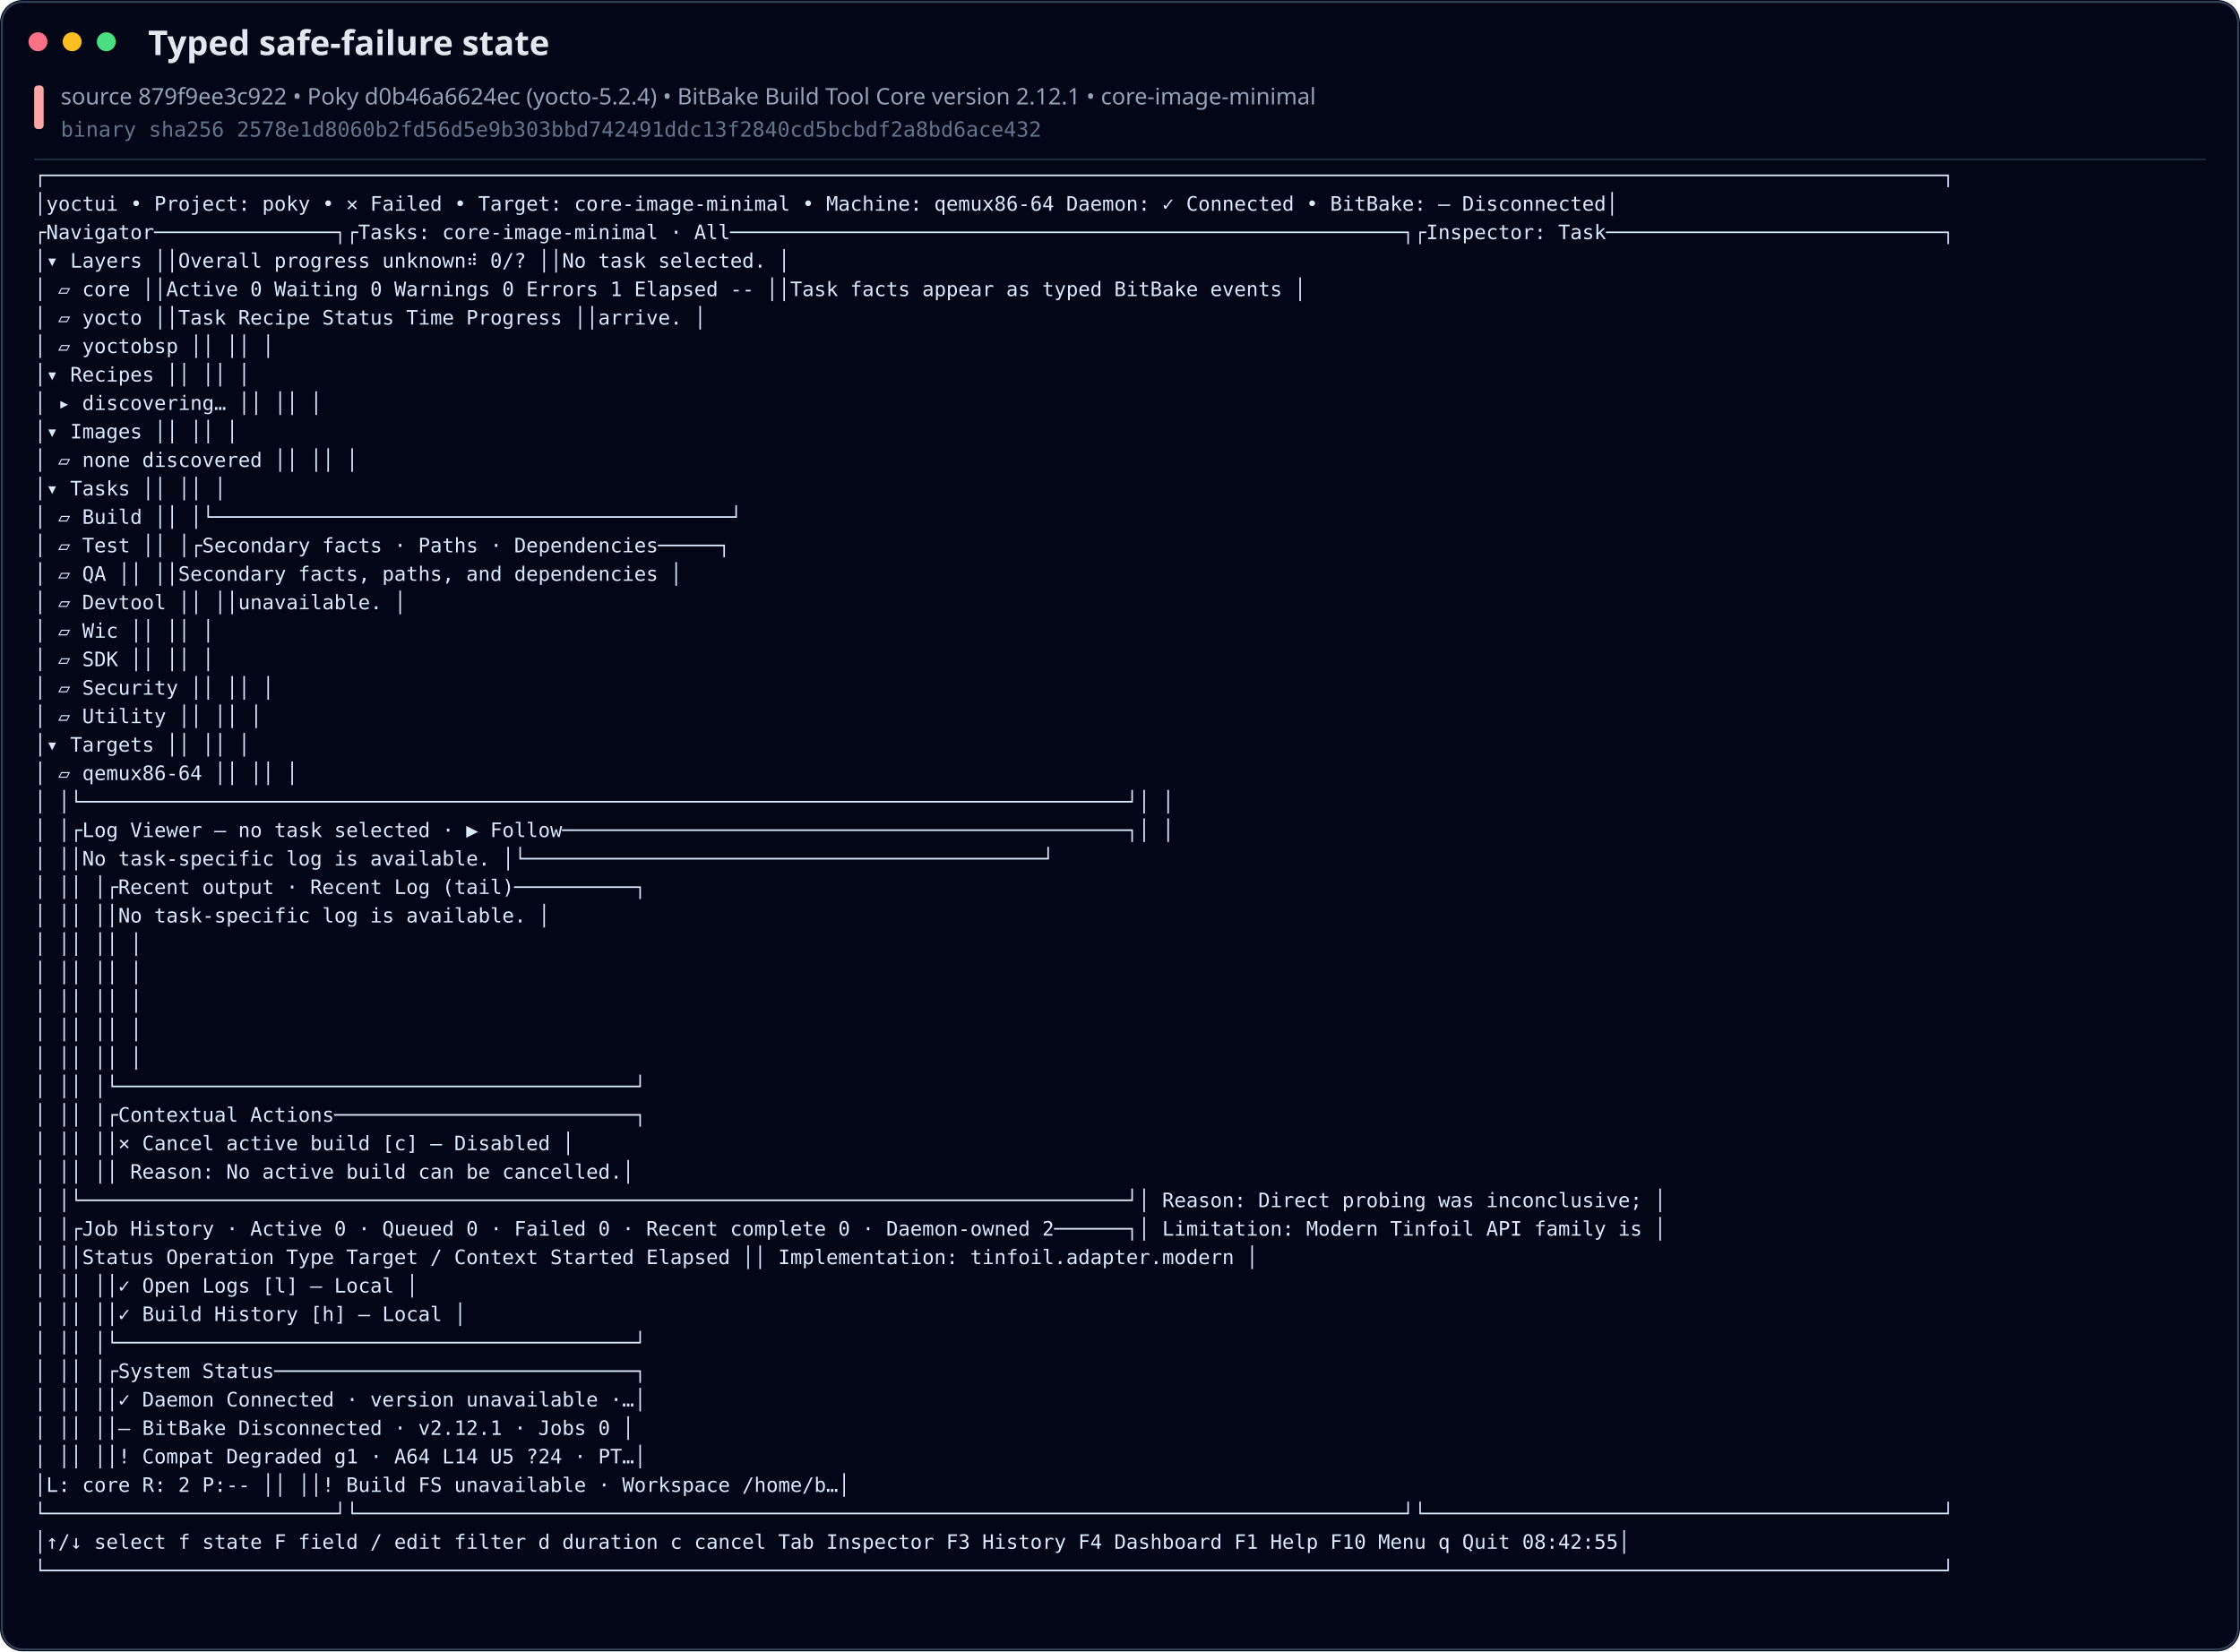
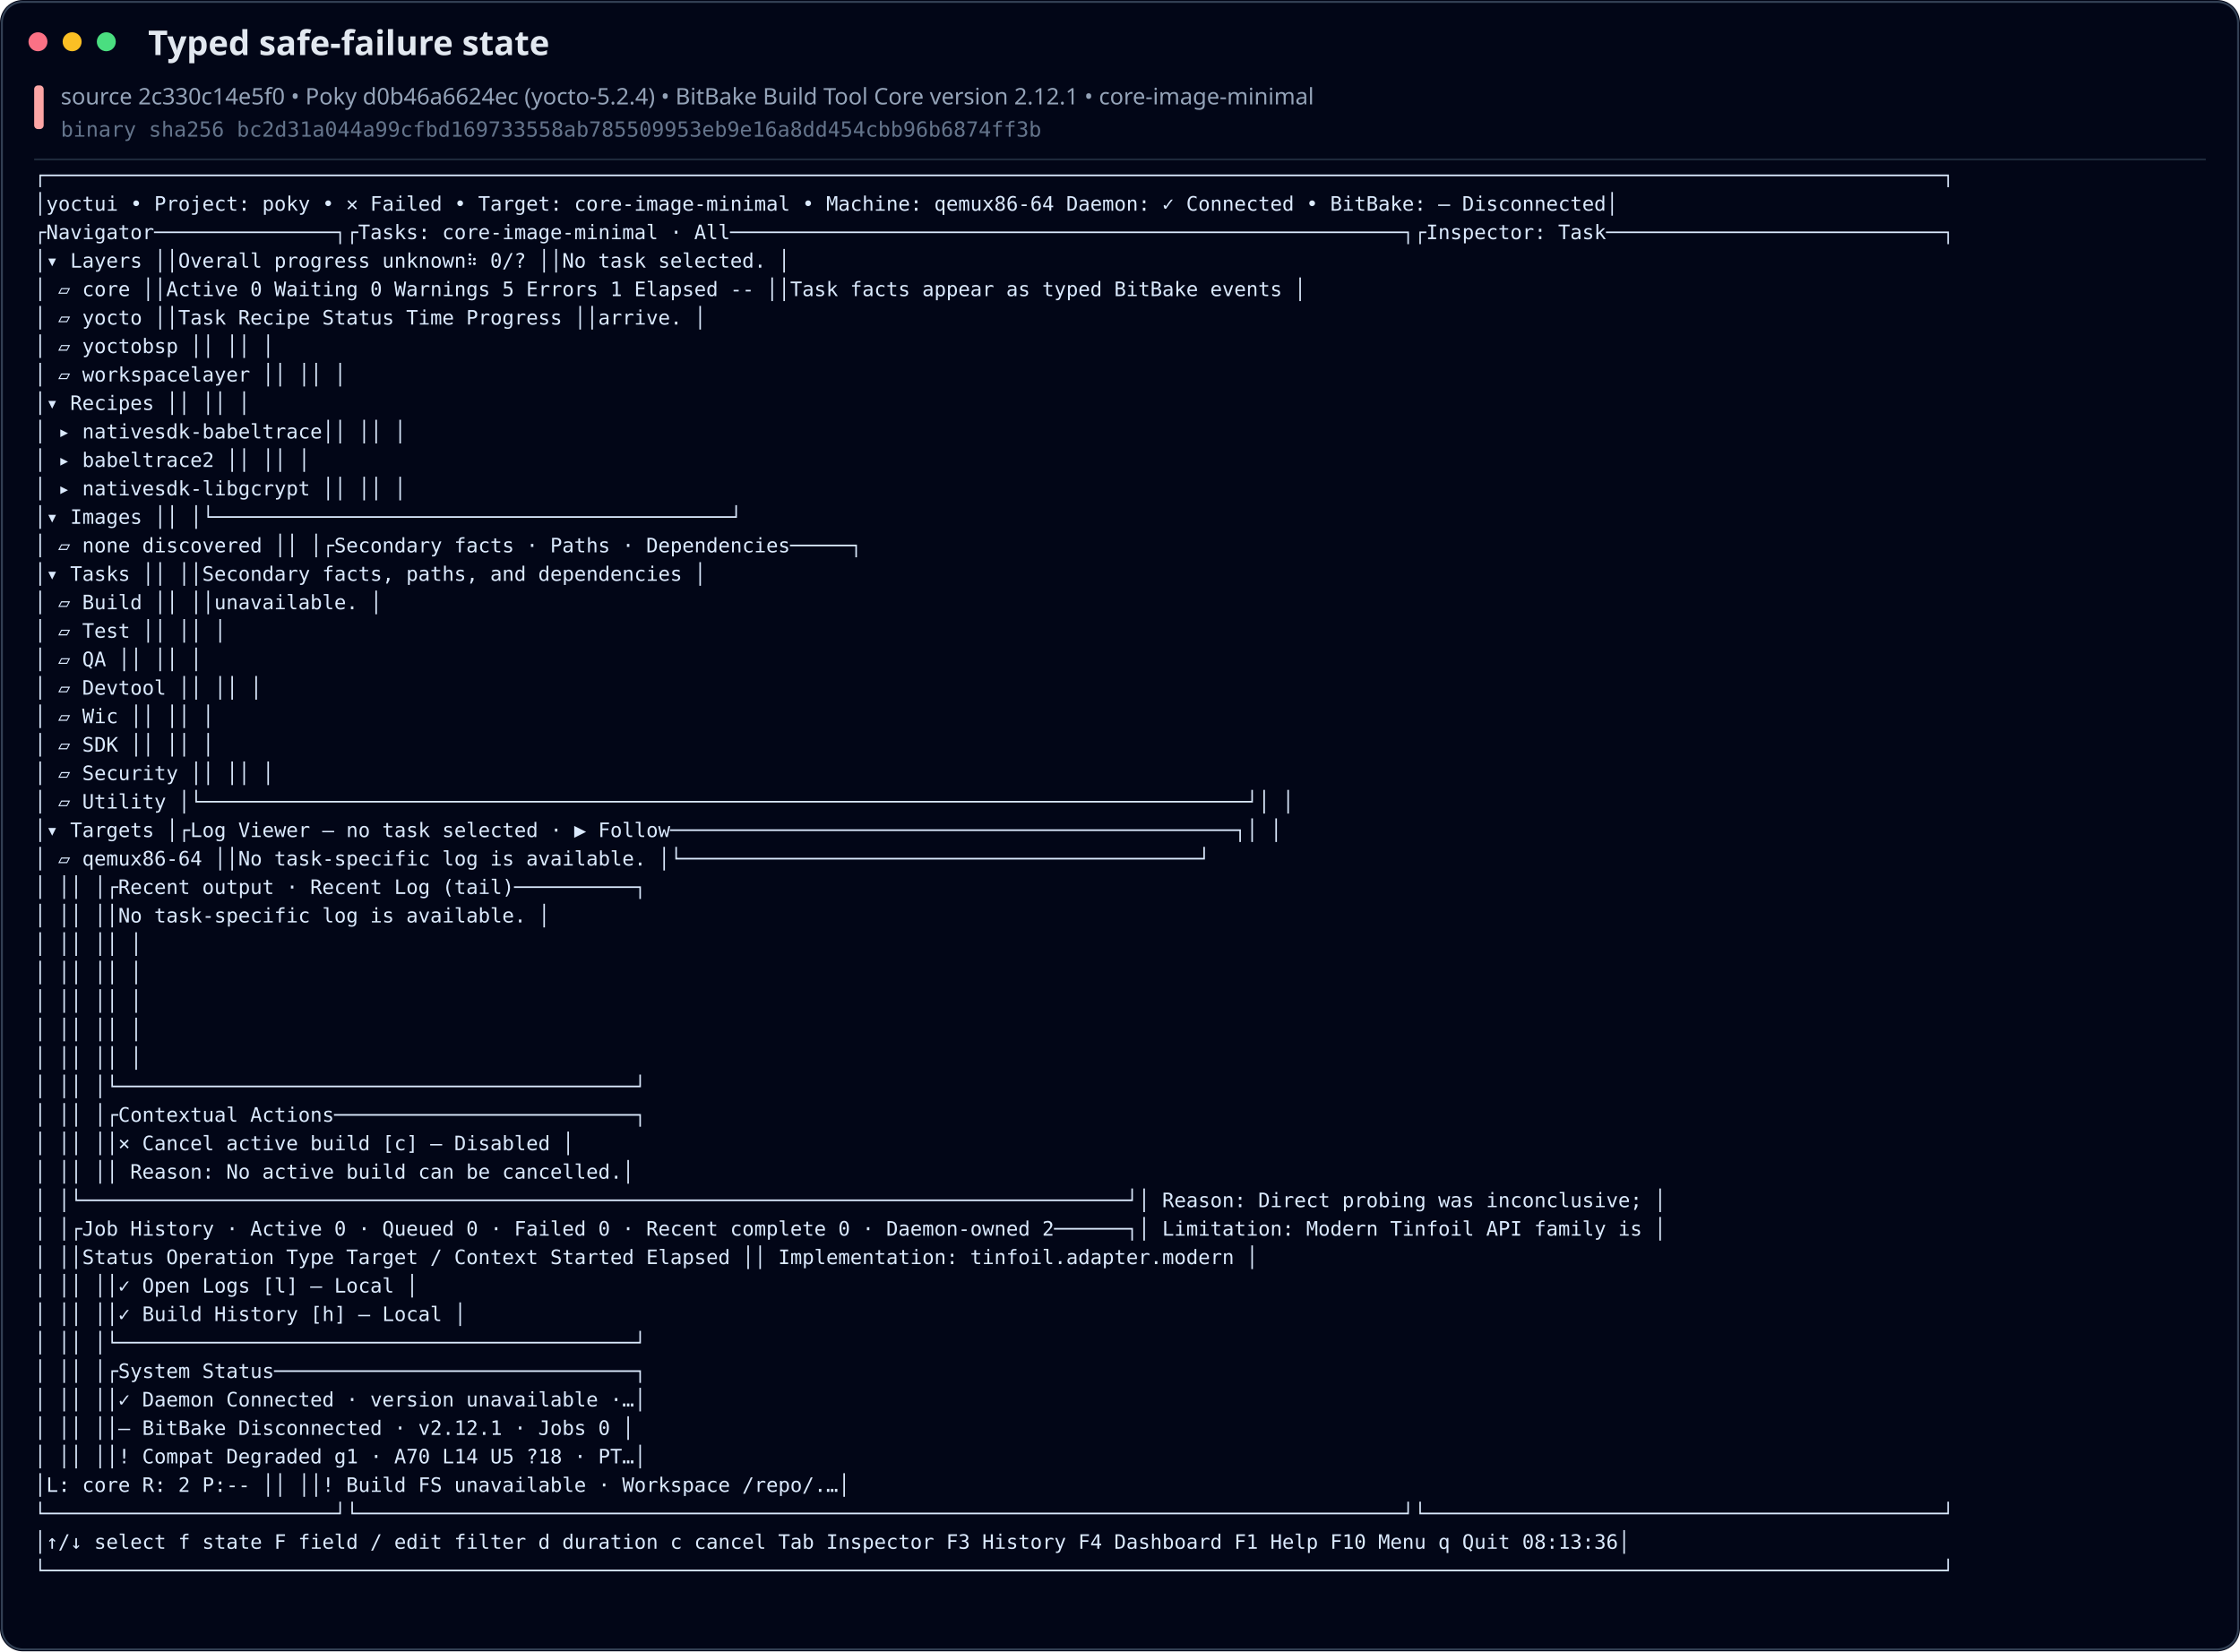
<svg xmlns="http://www.w3.org/2000/svg" width="1180" height="870" viewBox="0 0 1180 870" role="img" aria-labelledby="title description">
  <style>
  .heading { fill: #e2e8f0; font: 700 18px system-ui, sans-serif; }
  .provenance { fill: #94a3b8; font: 12px system-ui, sans-serif; }
  .hash { fill: #64748b; font: 11px ui-monospace, monospace; }
  .terminal { fill: #dbeafe; font: 10.5px 'DejaVu Sans Mono', 'Liberation Mono', monospace; white-space: pre; }
</style>
  <rect width="1180" height="870" rx="12" fill="#020617" />
  <rect x="1" y="1" width="1178" height="868" rx="11" fill="none" stroke="#334155" />
  <circle cx="20" cy="22" r="5" fill="#fb7185" />
  <circle cx="38" cy="22" r="5" fill="#fbbf24" />
  <circle cx="56" cy="22" r="5" fill="#4ade80" />
  <text x="78" y="29" class="heading">Typed safe-failure state</text>
  <rect x="18" y="45" width="5" height="23" rx="2" fill="#fca5a5" />
-   <text x="32" y="55" class="provenance">source 879f9ee3c922  •  Poky d0b46a6624ec (yocto-5.2.4)  •  BitBake Build Tool Core version 2.12.1  •  core-image-minimal</text>
-   <text x="32" y="72" class="hash">binary sha256 2578e1d8060b2fd56d5e9b303bbd742491ddc13f2840cd5bcbdf2a8bd6ace432</text>
+   <text x="32" y="55" class="provenance">source 2c330c14e5f0  •  Poky d0b46a6624ec (yocto-5.2.4)  •  BitBake Build Tool Core version 2.12.1  •  core-image-minimal</text>
+   <text x="32" y="72" class="hash">binary sha256 bc2d31a044a99cfbd169733558ab785509953eb9e16a8dd454cbb96b6874ff3b</text>
  <line x1="18" y1="84" x2="1162" y2="84" stroke="#1e293b" />
  <text x="18" y="96" class="terminal">┌──────────────────────────────────────────────────────────────────────────────────────────────────────────────────────────────────────────────────────────────┐</text>
  <text x="18" y="111" class="terminal">│yoctui  •  Project: poky  •  ✕ Failed  •  Target: core-image-minimal  •  Machine: qemux86-64                   Daemon: ✓ Connected  •  BitBake: – Disconnected│</text>
  <text x="18" y="126" class="terminal">┌Navigator───────────────┐┌Tasks: core-image-minimal · All────────────────────────────────────────────────────────┐┌Inspector: Task────────────────────────────┐</text>
-   <text x="18" y="141" class="terminal">│▾ Layers                ││Overall  progress unknown⠾  0/?                                                        ││No task selected.                          │</text>
-   <text x="18" y="156" class="terminal">│  ▱ core                ││Active 0  Waiting 0  Warnings 0  Errors 1  Elapsed --                                  ││Task facts appear as typed BitBake events  │</text>
+   <text x="18" y="141" class="terminal">│▾ Layers                ││Overall  progress unknown⠷  0/?                                                        ││No task selected.                          │</text>
+   <text x="18" y="156" class="terminal">│  ▱ core                ││Active 0  Waiting 0  Warnings 5  Errors 1  Elapsed --                                  ││Task facts appear as typed BitBake events  │</text>
  <text x="18" y="171" class="terminal">│  ▱ yocto               ││Task             Recipe                Status        Time      Progress                ││arrive.                                    │</text>
  <text x="18" y="186" class="terminal">│  ▱ yoctobsp            ││                                                                                       ││                                           │</text>
-   <text x="18" y="201" class="terminal">│▾ Recipes               ││                                                                                       ││                                           │</text>
-   <text x="18" y="216" class="terminal">│  ▸ discovering…        ││                                                                                       ││                                           │</text>
-   <text x="18" y="231" class="terminal">│▾ Images                ││                                                                                       ││                                           │</text>
-   <text x="18" y="246" class="terminal">│  ▱ none discovered     ││                                                                                       ││                                           │</text>
-   <text x="18" y="261" class="terminal">│▾ Tasks                 ││                                                                                       ││                                           │</text>
-   <text x="18" y="276" class="terminal">│  ▱ Build               ││                                                                                       │└───────────────────────────────────────────┘</text>
-   <text x="18" y="291" class="terminal">│  ▱ Test                ││                                                                                       │┌Secondary facts · Paths · Dependencies─────┐</text>
-   <text x="18" y="306" class="terminal">│  ▱ QA                  ││                                                                                       ││Secondary facts, paths, and dependencies   │</text>
-   <text x="18" y="321" class="terminal">│  ▱ Devtool             ││                                                                                       ││unavailable.                               │</text>
-   <text x="18" y="336" class="terminal">│  ▱ Wic                 ││                                                                                       ││                                           │</text>
-   <text x="18" y="351" class="terminal">│  ▱ SDK                 ││                                                                                       ││                                           │</text>
-   <text x="18" y="366" class="terminal">│  ▱ Security            ││                                                                                       ││                                           │</text>
-   <text x="18" y="381" class="terminal">│  ▱ Utility             ││                                                                                       ││                                           │</text>
-   <text x="18" y="396" class="terminal">│▾ Targets               ││                                                                                       ││                                           │</text>
-   <text x="18" y="411" class="terminal">│  ▱ qemux86-64          ││                                                                                       ││                                           │</text>
-   <text x="18" y="426" class="terminal">│                        │└───────────────────────────────────────────────────────────────────────────────────────┘│                                           │</text>
-   <text x="18" y="441" class="terminal">│                        │┌Log Viewer — no task selected · ▶ Follow───────────────────────────────────────────────┐│                                           │</text>
-   <text x="18" y="456" class="terminal">│                        ││No task-specific log is available.                                                     │└───────────────────────────────────────────┘</text>
+   <text x="18" y="201" class="terminal">│  ▱ workspacelayer      ││                                                                                       ││                                           │</text>
+   <text x="18" y="216" class="terminal">│▾ Recipes               ││                                                                                       ││                                           │</text>
+   <text x="18" y="231" class="terminal">│  ▸ nativesdk-babeltrace││                                                                                       ││                                           │</text>
+   <text x="18" y="246" class="terminal">│  ▸ babeltrace2         ││                                                                                       ││                                           │</text>
+   <text x="18" y="261" class="terminal">│  ▸ nativesdk-libgcrypt ││                                                                                       ││                                           │</text>
+   <text x="18" y="276" class="terminal">│▾ Images                ││                                                                                       │└───────────────────────────────────────────┘</text>
+   <text x="18" y="291" class="terminal">│  ▱ none discovered     ││                                                                                       │┌Secondary facts · Paths · Dependencies─────┐</text>
+   <text x="18" y="306" class="terminal">│▾ Tasks                 ││                                                                                       ││Secondary facts, paths, and dependencies   │</text>
+   <text x="18" y="321" class="terminal">│  ▱ Build               ││                                                                                       ││unavailable.                               │</text>
+   <text x="18" y="336" class="terminal">│  ▱ Test                ││                                                                                       ││                                           │</text>
+   <text x="18" y="351" class="terminal">│  ▱ QA                  ││                                                                                       ││                                           │</text>
+   <text x="18" y="366" class="terminal">│  ▱ Devtool             ││                                                                                       ││                                           │</text>
+   <text x="18" y="381" class="terminal">│  ▱ Wic                 ││                                                                                       ││                                           │</text>
+   <text x="18" y="396" class="terminal">│  ▱ SDK                 ││                                                                                       ││                                           │</text>
+   <text x="18" y="411" class="terminal">│  ▱ Security            ││                                                                                       ││                                           │</text>
+   <text x="18" y="426" class="terminal">│  ▱ Utility             │└───────────────────────────────────────────────────────────────────────────────────────┘│                                           │</text>
+   <text x="18" y="441" class="terminal">│▾ Targets               │┌Log Viewer — no task selected · ▶ Follow───────────────────────────────────────────────┐│                                           │</text>
+   <text x="18" y="456" class="terminal">│  ▱ qemux86-64          ││No task-specific log is available.                                                     │└───────────────────────────────────────────┘</text>
  <text x="18" y="471" class="terminal">│                        ││                                                                                       │┌Recent output · Recent Log (tail)──────────┐</text>
  <text x="18" y="486" class="terminal">│                        ││                                                                                       ││No task-specific log is available.         │</text>
  <text x="18" y="501" class="terminal">│                        ││                                                                                       ││                                           │</text>
  <text x="18" y="516" class="terminal">│                        ││                                                                                       ││                                           │</text>
  <text x="18" y="531" class="terminal">│                        ││                                                                                       ││                                           │</text>
  <text x="18" y="546" class="terminal">│                        ││                                                                                       ││                                           │</text>
  <text x="18" y="561" class="terminal">│                        ││                                                                                       ││                                           │</text>
  <text x="18" y="576" class="terminal">│                        ││                                                                                       │└───────────────────────────────────────────┘</text>
  <text x="18" y="591" class="terminal">│                        ││                                                                                       │┌Contextual Actions─────────────────────────┐</text>
  <text x="18" y="606" class="terminal">│                        ││                                                                                       ││× Cancel active build  [c] — Disabled      │</text>
  <text x="18" y="621" class="terminal">│                        ││                                                                                       ││  Reason: No active build can be cancelled.│</text>
  <text x="18" y="636" class="terminal">│                        │└───────────────────────────────────────────────────────────────────────────────────────┘│  Reason: Direct probing was inconclusive; │</text>
  <text x="18" y="651" class="terminal">│                        │┌Job History · Active 0 · Queued 0 · Failed 0 · Recent complete 0 · Daemon-owned 2──────┐│  Limitation: Modern Tinfoil API family is │</text>
  <text x="18" y="666" class="terminal">│                        ││Status        Operation       Type         Target / Context         Started   Elapsed  ││  Implementation: tinfoil.adapter.modern   │</text>
  <text x="18" y="681" class="terminal">│                        ││                                                                                       ││✓ Open Logs            [l] — Local         │</text>
  <text x="18" y="696" class="terminal">│                        ││                                                                                       ││✓ Build History        [h] — Local         │</text>
  <text x="18" y="711" class="terminal">│                        ││                                                                                       │└───────────────────────────────────────────┘</text>
  <text x="18" y="726" class="terminal">│                        ││                                                                                       │┌System Status──────────────────────────────┐</text>
  <text x="18" y="741" class="terminal">│                        ││                                                                                       ││✓ Daemon Connected · version unavailable ·…│</text>
  <text x="18" y="756" class="terminal">│                        ││                                                                                       ││– BitBake Disconnected · v2.12.1 · Jobs 0  │</text>
-   <text x="18" y="771" class="terminal">│                        ││                                                                                       ││! Compat Degraded g1 · A64 L14 U5 ?24 · PT…│</text>
-   <text x="18" y="786" class="terminal">│L: core  R: 2  P:--     ││                                                                                       ││! Build FS unavailable · Workspace /home/b…│</text>
+   <text x="18" y="771" class="terminal">│                        ││                                                                                       ││! Compat Degraded g1 · A70 L14 U5 ?18 · PT…│</text>
+   <text x="18" y="786" class="terminal">│L: core  R: 2  P:--     ││                                                                                       ││! Build FS unavailable · Workspace /repo/.…│</text>
  <text x="18" y="801" class="terminal">└────────────────────────┘└───────────────────────────────────────────────────────────────────────────────────────┘└───────────────────────────────────────────┘</text>
-   <text x="18" y="816" class="terminal">│↑/↓ select   f state   F field   / edit filter   d duration   c cancel   Tab Inspector   F3 History   F4 Dashboard   F1 Help   F10 Menu   q Quit      08:42:55│</text>
+   <text x="18" y="816" class="terminal">│↑/↓ select   f state   F field   / edit filter   d duration   c cancel   Tab Inspector   F3 History   F4 Dashboard   F1 Help   F10 Menu   q Quit      08:13:36│</text>
  <text x="18" y="831" class="terminal">└──────────────────────────────────────────────────────────────────────────────────────────────────────────────────────────────────────────────────────────────┘</text>
</svg>
